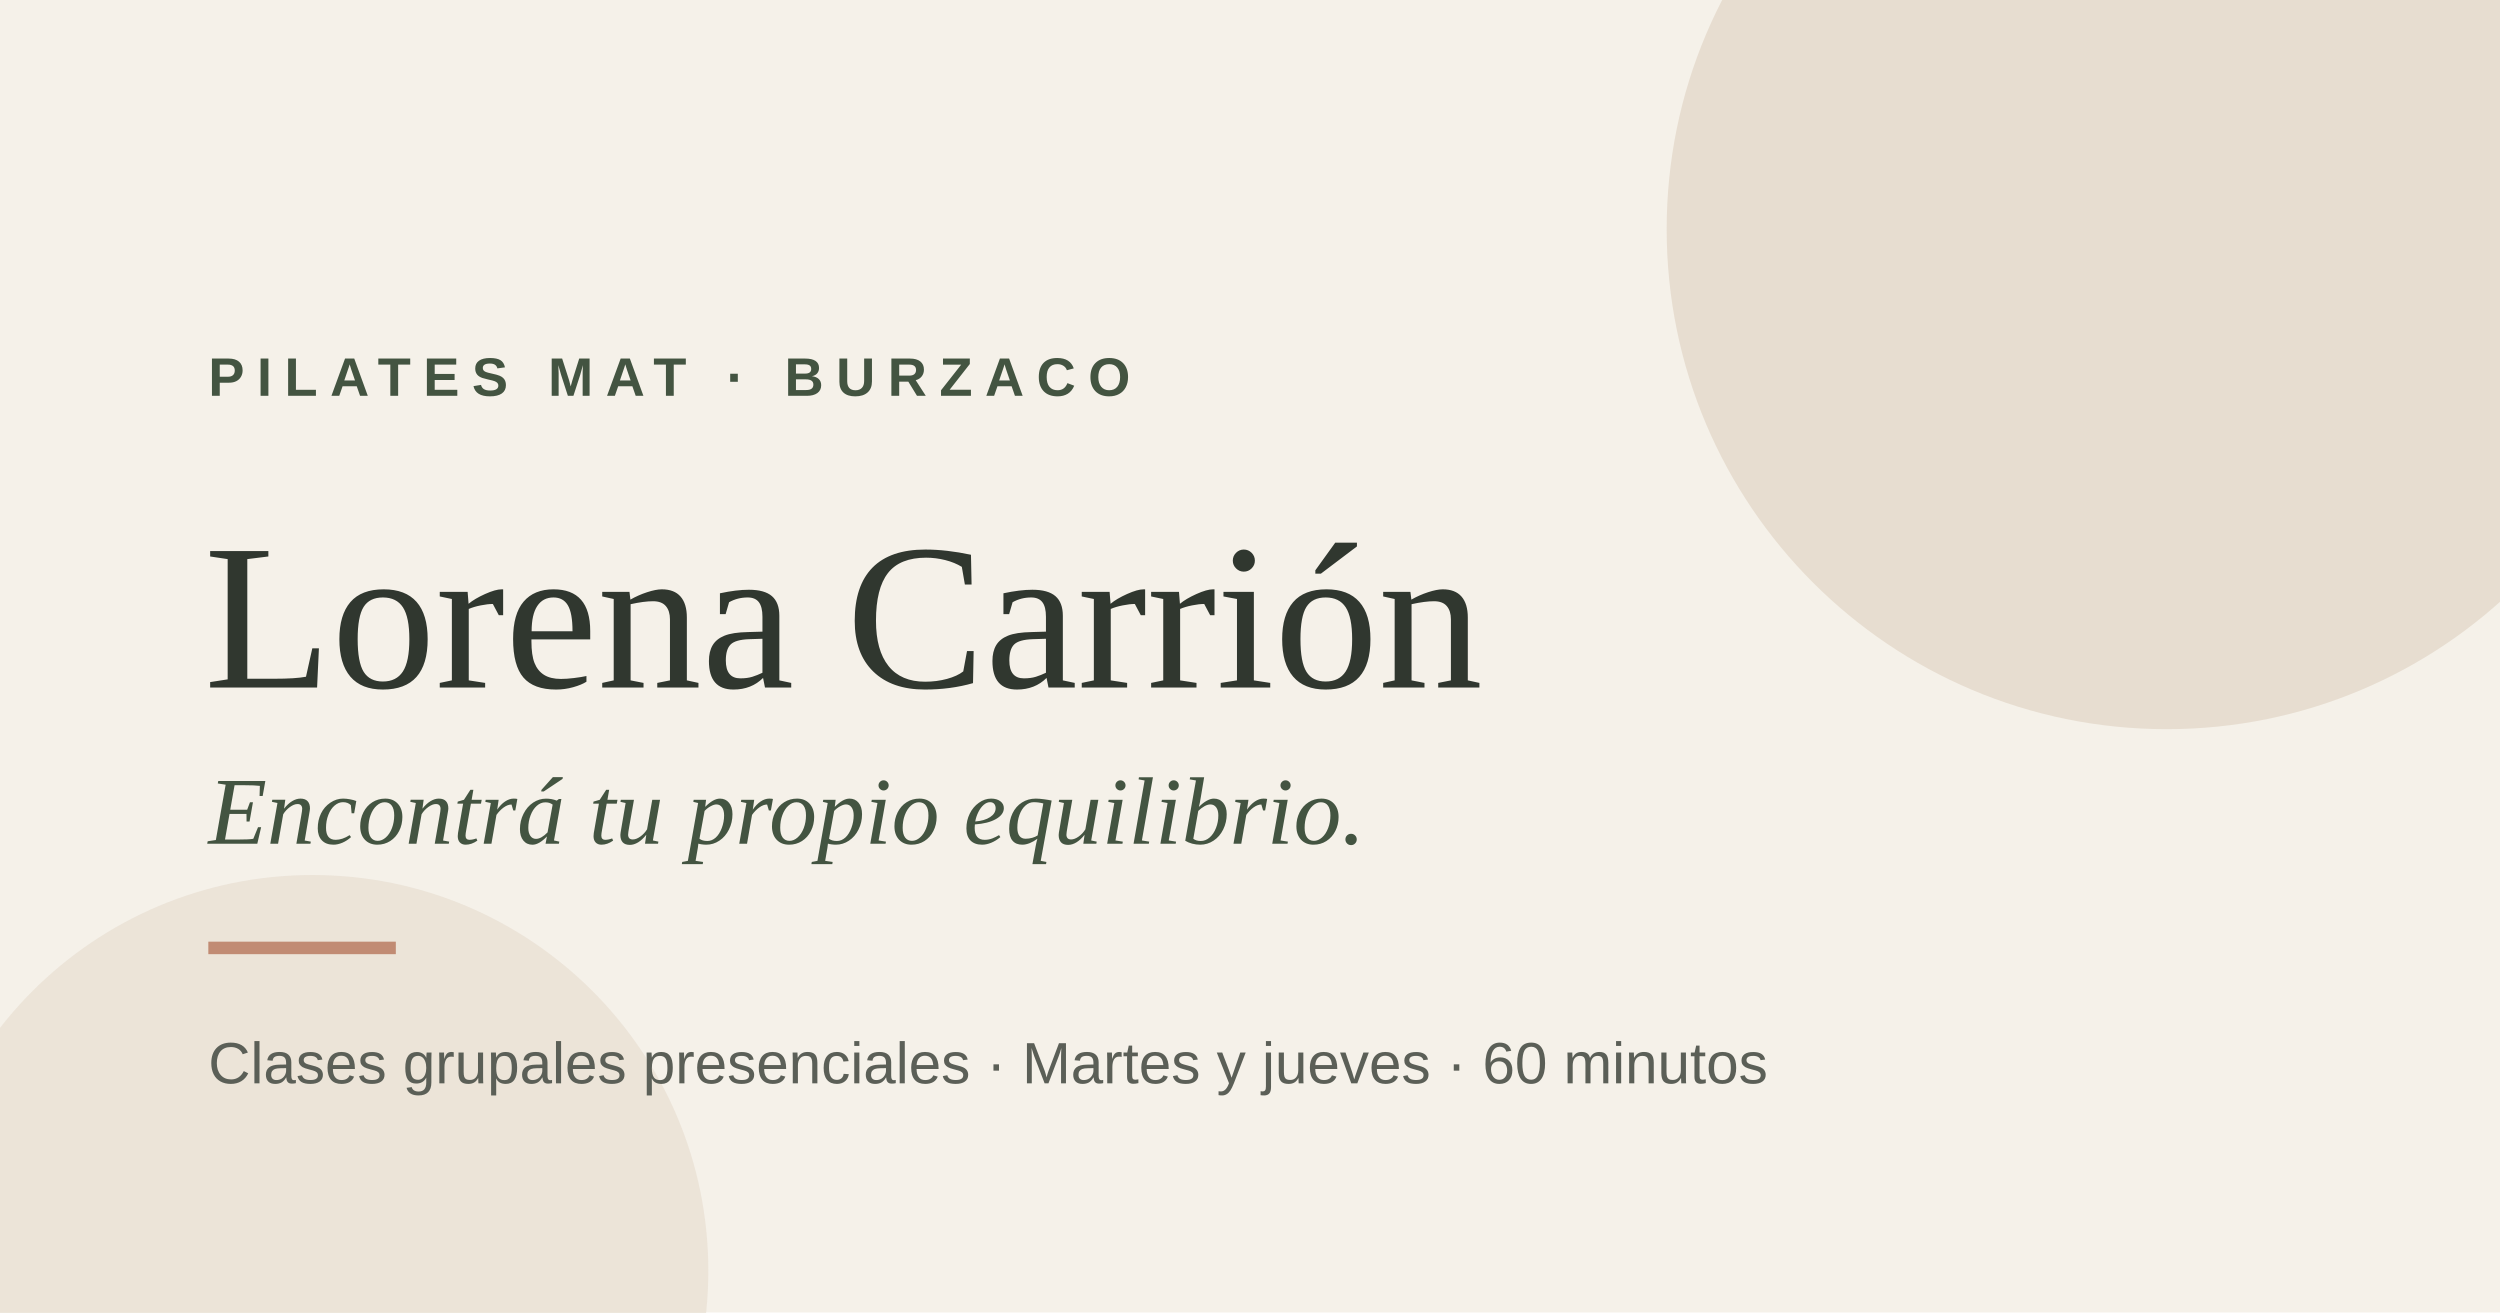
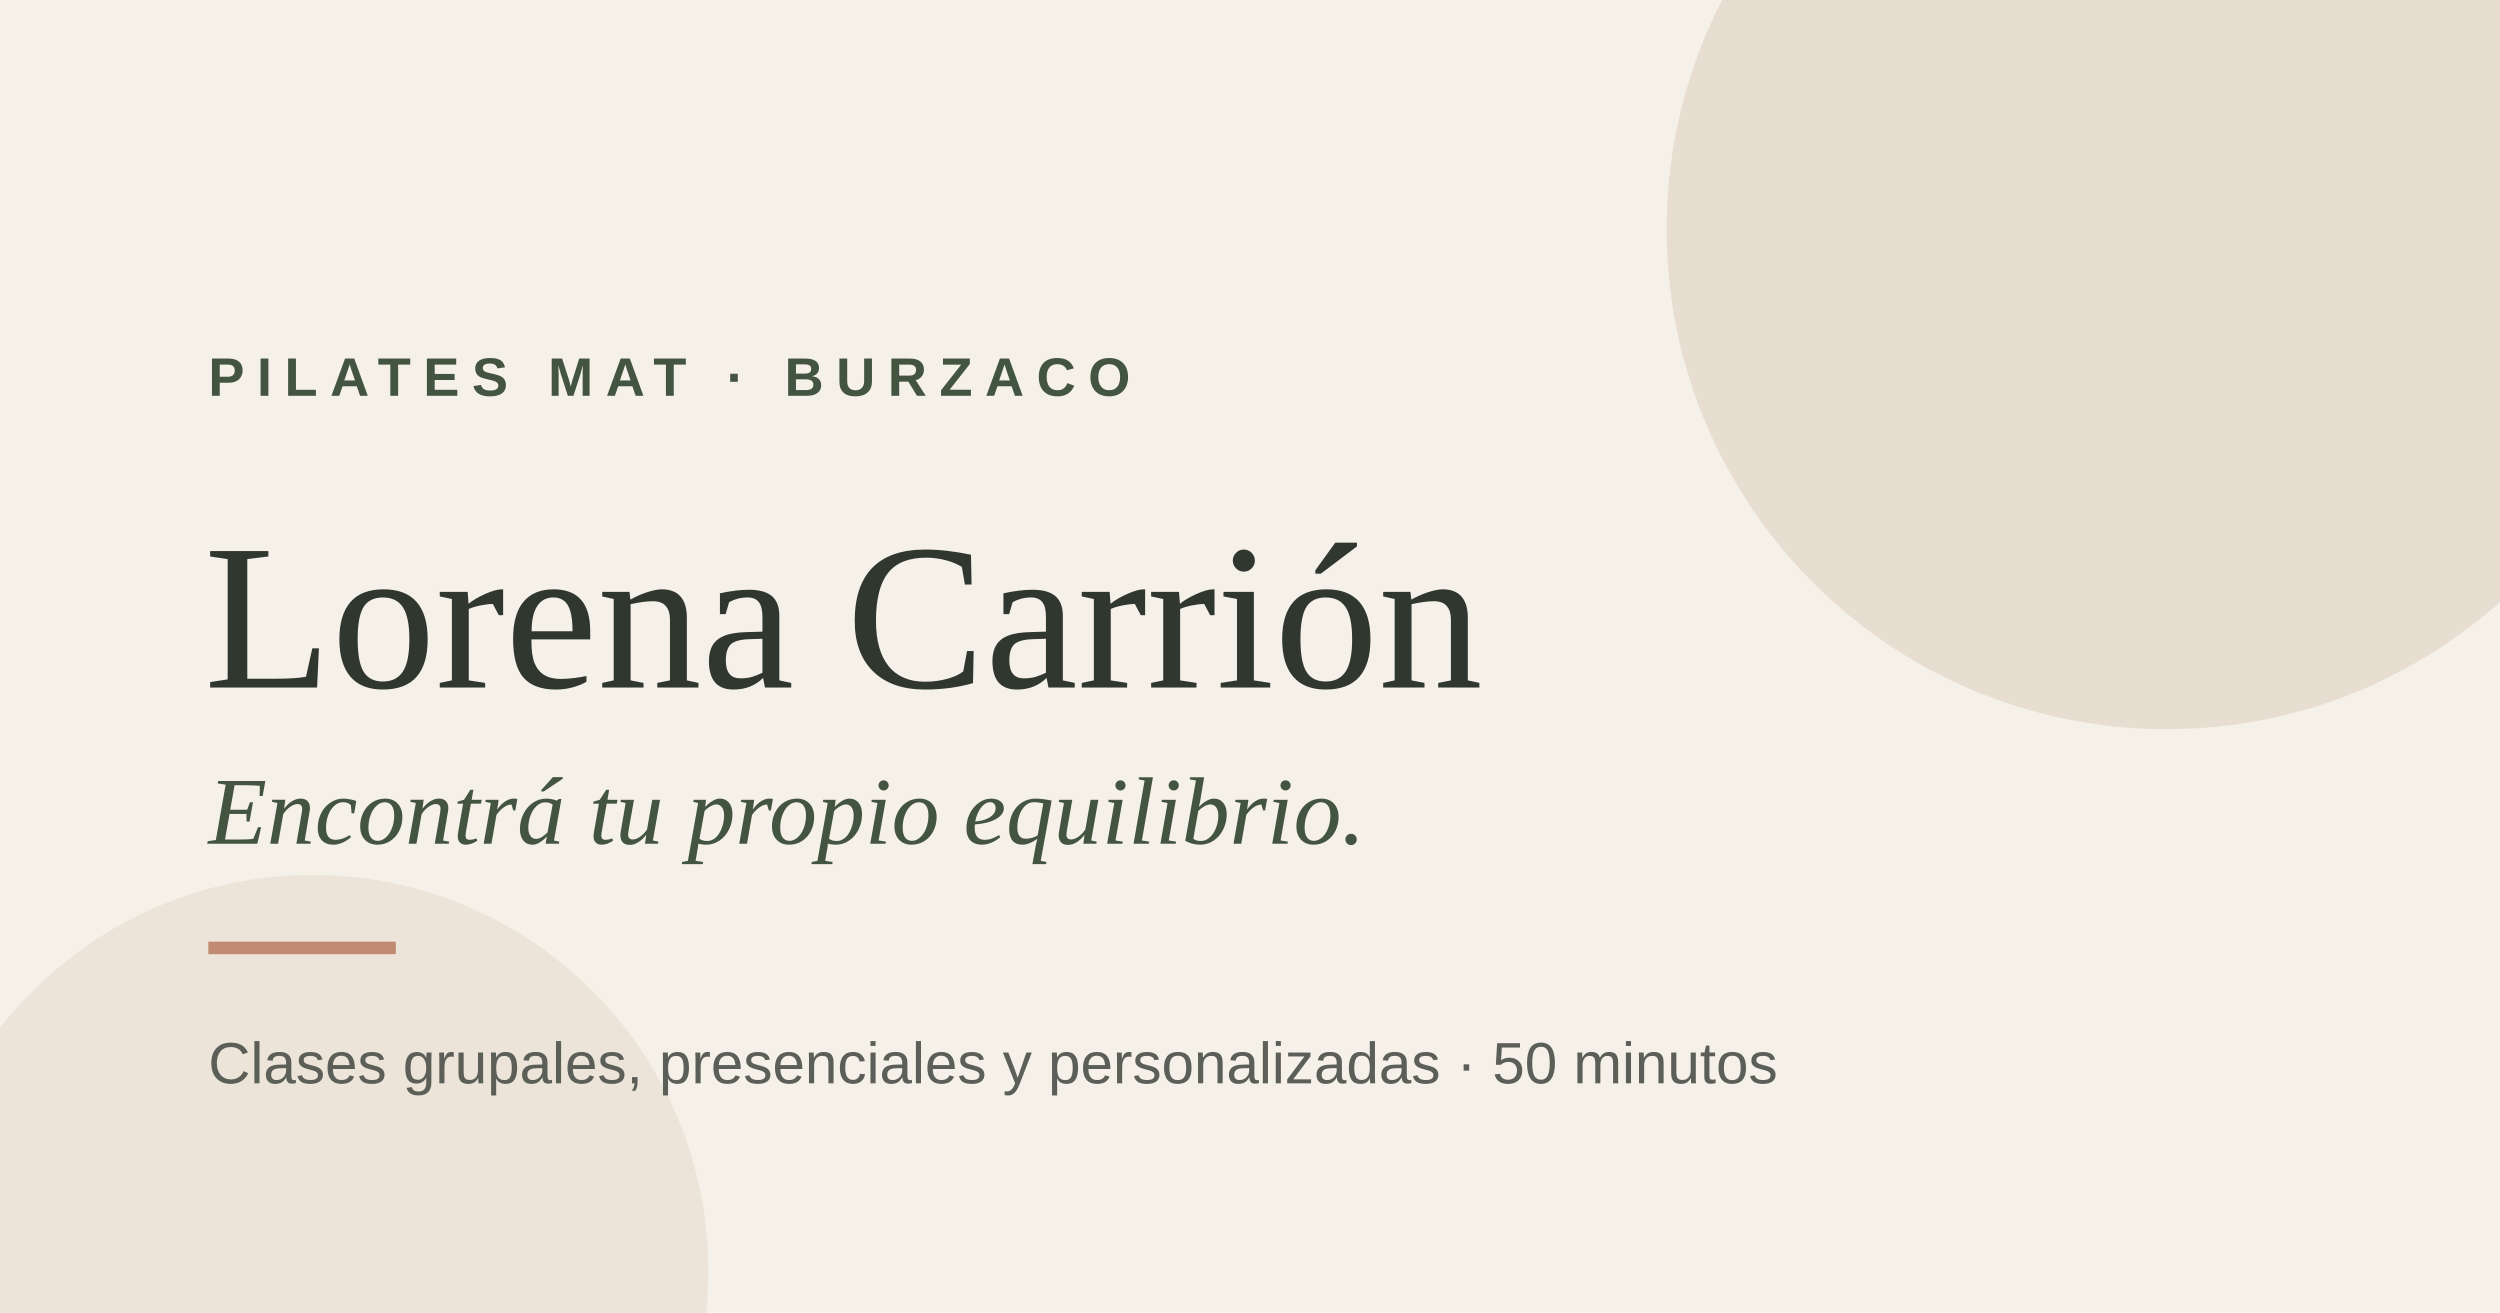
<svg xmlns="http://www.w3.org/2000/svg" width="1200" height="630" viewBox="0 0 1200 630" role="img" aria-label="Lorena Carrión · Pilates Mat en Burzaco">
  <rect width="1200" height="630" fill="#f5f1e9" />
  <circle cx="1040" cy="110" r="240" fill="#e7ddd0" />
  <circle cx="150" cy="610" r="190" fill="#e7ddd0" opacity="0.65" />
  <text x="100" y="190" font-family="Arial, Helvetica, sans-serif" font-size="26" font-weight="700" letter-spacing="6" fill="#435441">PILATES MAT · BURZACO</text>
  <text x="98" y="330" font-family="Georgia, 'Times New Roman', serif" font-size="100" fill="#30372f">Lorena Carrión</text>
  <text x="100" y="405" font-family="Georgia, 'Times New Roman', serif" font-size="46" font-style="italic" fill="#435441">Encontrá tu propio equilibrio.</text>
  <rect x="100" y="452" width="90" height="6" fill="#c18b73" />
-   <text x="100" y="520" font-family="Arial, Helvetica, sans-serif" font-size="28" fill="#5b5f57">Clases grupales presenciales · Martes y jueves · 60 minutos</text>
+   <text x="100" y="520" font-family="Arial, Helvetica, sans-serif" font-size="28" fill="#5b5f57">Clases grupales, presenciales y personalizadas · 50 minutos</text>
</svg>
